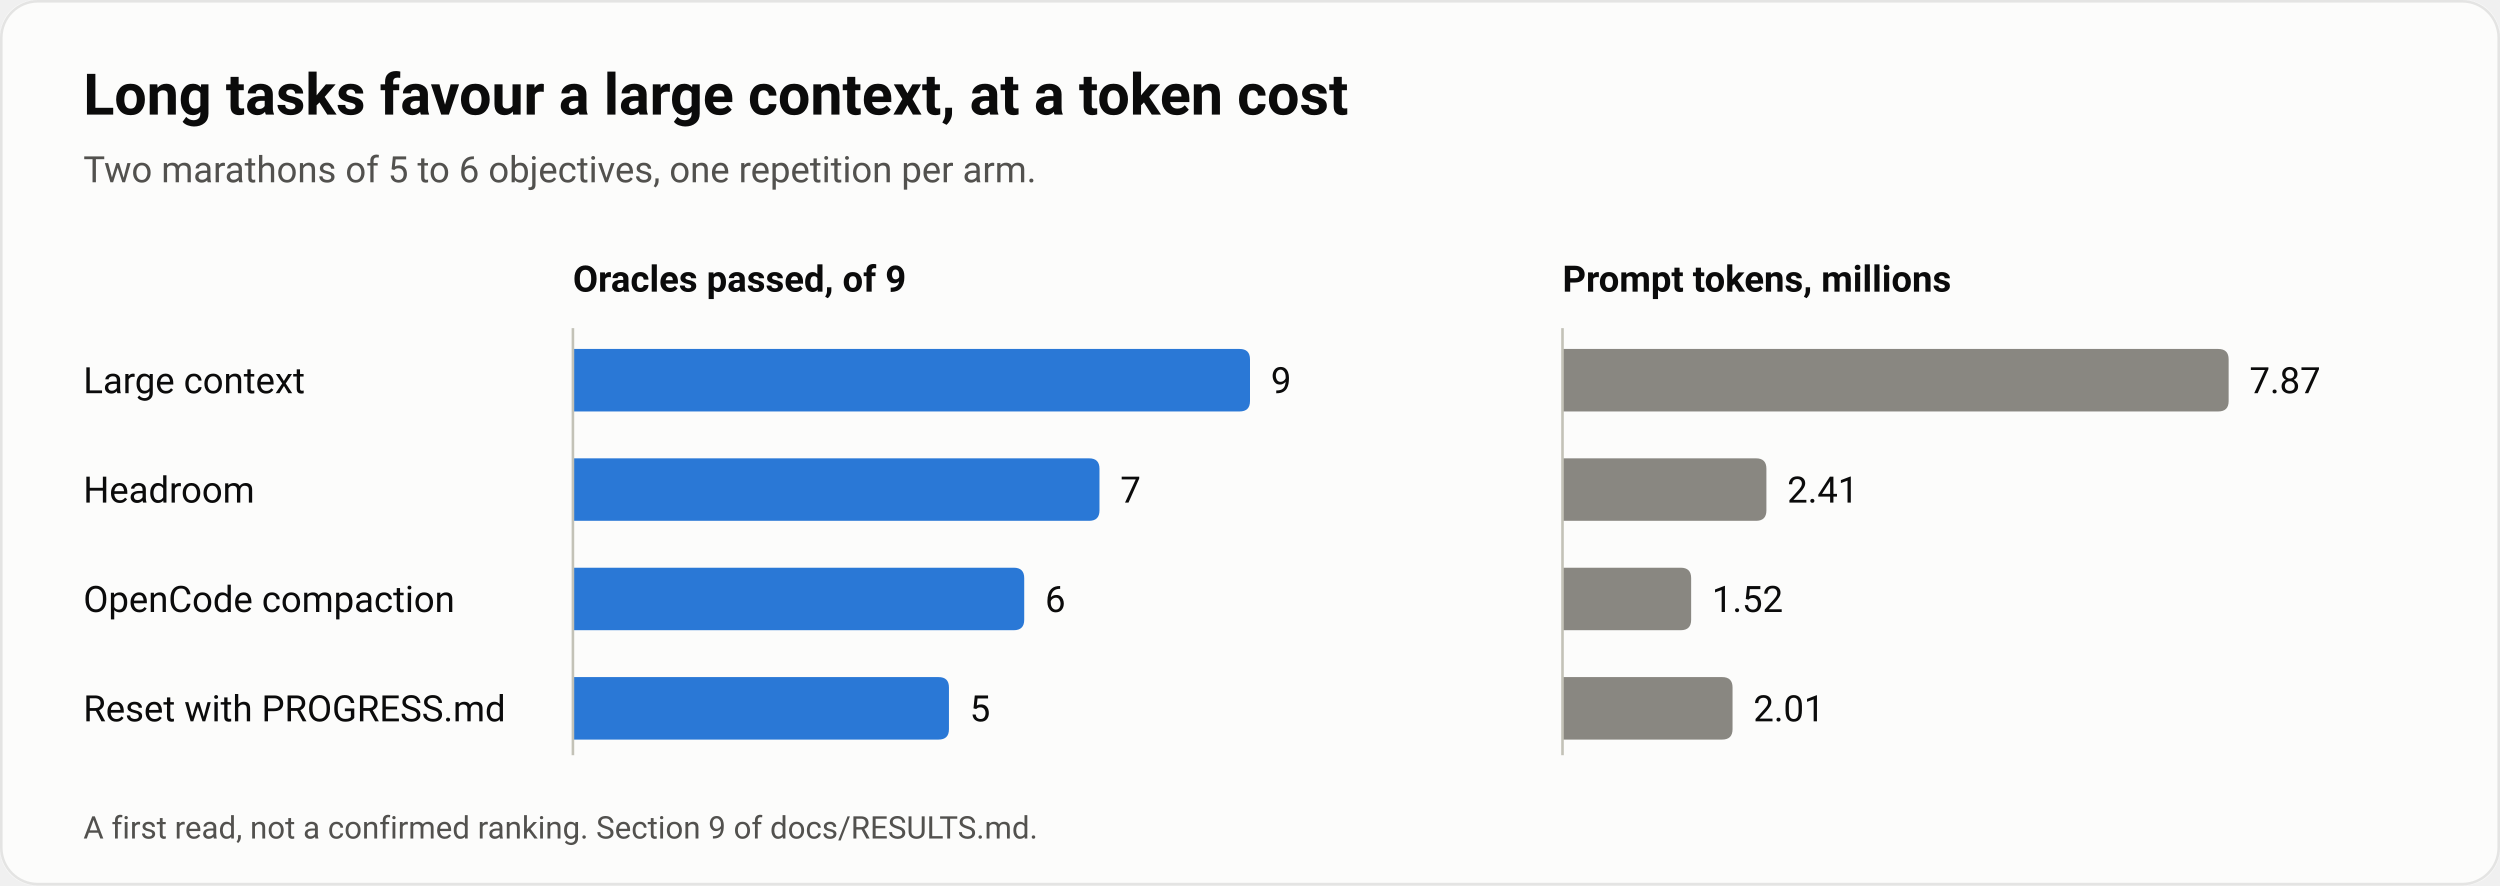
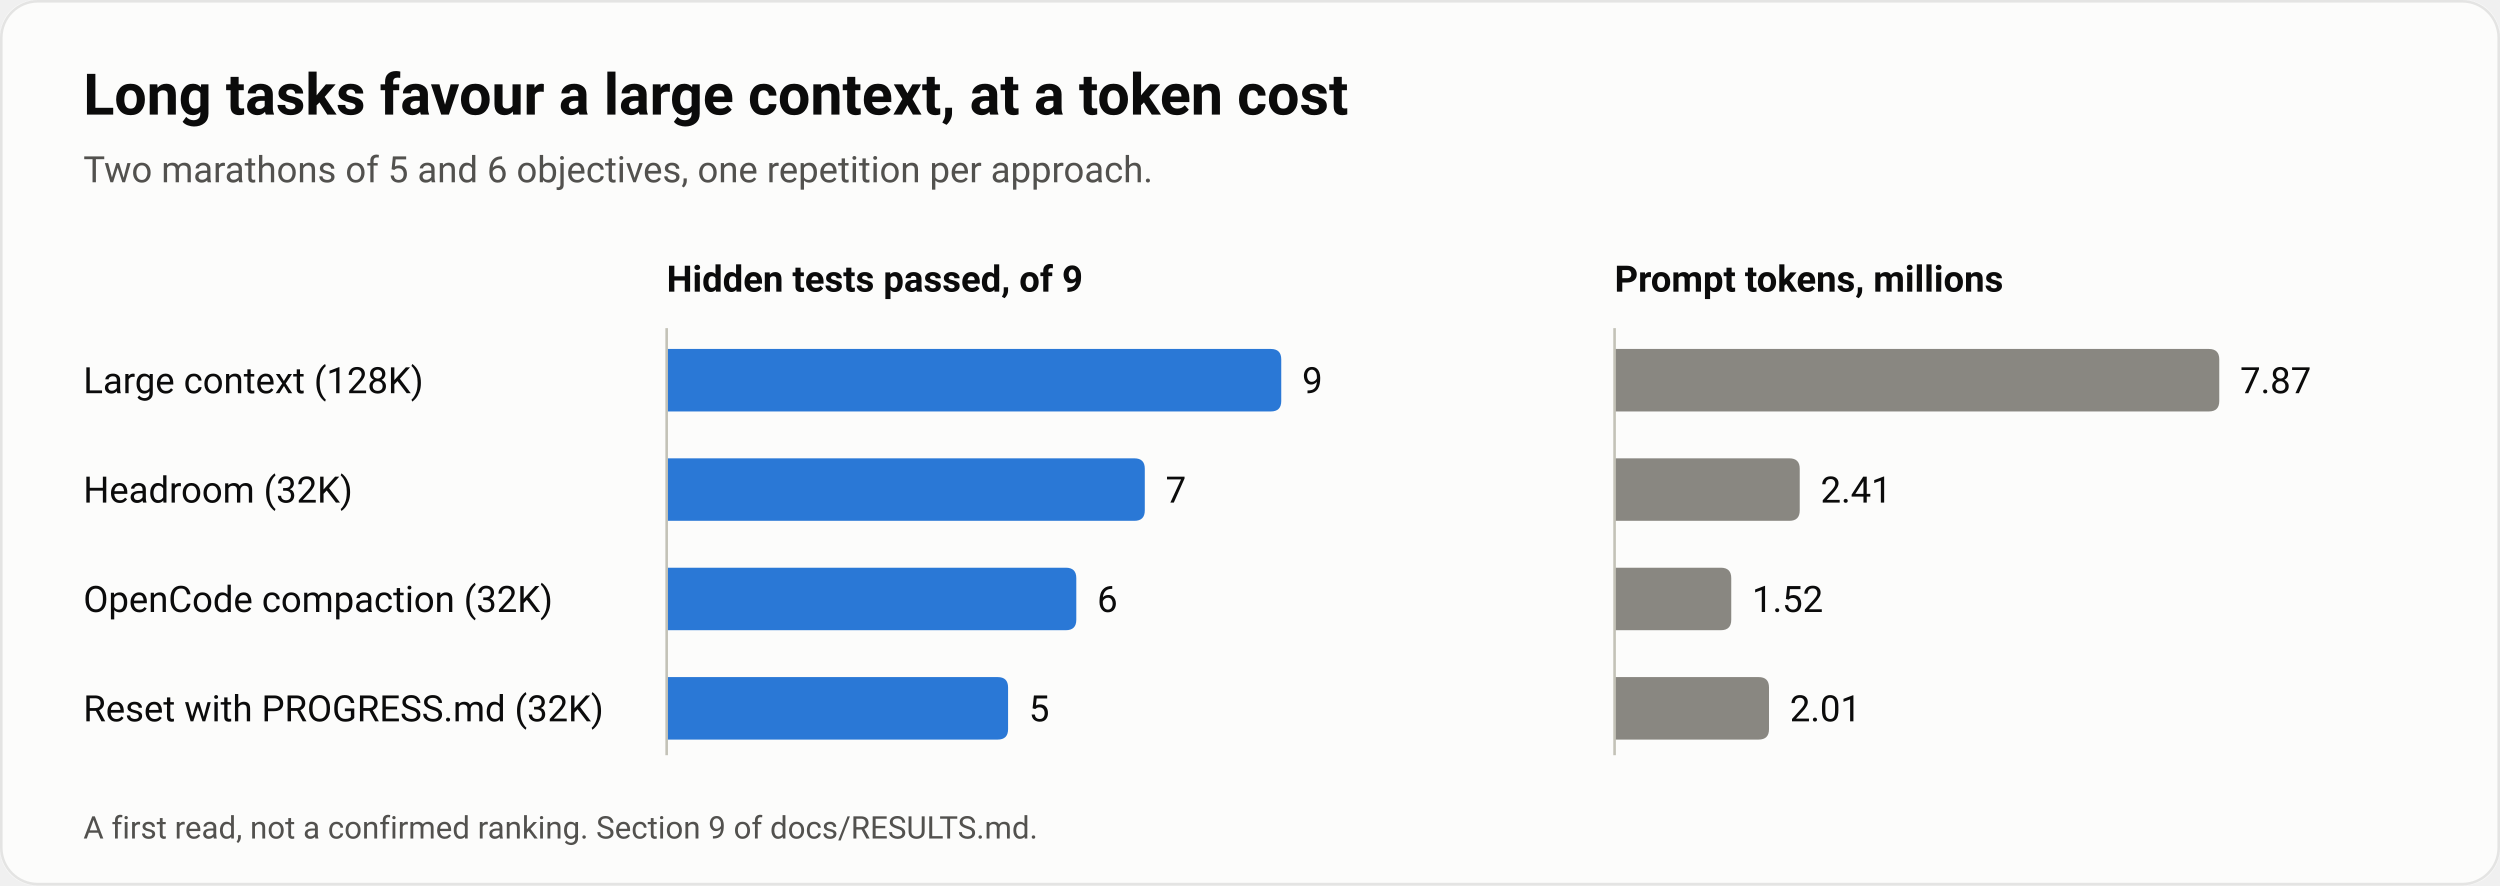
- <svg xmlns="http://www.w3.org/2000/svg" viewBox="0 0 960 340" width="960" height="340" role="img" aria-label="Long tasks favour a large context, at a token cost. Two marathons of 5 to 6 objectives, one repetition per arm.">
+ <svg xmlns="http://www.w3.org/2000/svg" viewBox="0 0 960 340" width="960" height="340" role="img" aria-label="Long tasks favour a large context, at a token cost. Two marathons of 5 and 6 objectives, one repetition per approach.">
  <style>
text{font-family:system-ui,-apple-system,"Segoe UI",Roboto,Helvetica,Arial,sans-serif;fill:#0b0b0b;font-size:14px}
.bg{fill:#fcfcfb}.edge{fill:none;stroke:#0b0b0b;stroke-opacity:.1}
.card{fill:#f9f9f7;stroke:#c3c2b7}
.title{font-size:22px;font-weight:600}.hero{font-size:36px;font-weight:600}.big{font-size:30px;font-weight:600}
.val{font-size:20px;font-weight:600}.strong{font-weight:600}.sub,.sub tspan{fill:#52514e}.mute{fill:#898781;font-size:12px}.foot{fill:#52514e;font-size:12px}
.tick{fill:#898781;font-size:12px;font-variant-numeric:tabular-nums}.num{font-variant-numeric:tabular-nums}
.inv{fill:#fff;font-size:12px;font-weight:600}
.blue{fill:#2a78d6}.orange{fill:#eb6834}.gray{fill:#898781}.empty{fill:#f0efec}.band{fill:#2a78d6;fill-opacity:.1}
.ring{stroke:#fcfcfb;stroke-width:2}
.grid{stroke:#e1e0d9}.axis{stroke:#c3c2b7}.link{stroke:#898781;stroke-width:2;stroke-linecap:round}
.arrow{stroke:#52514e;stroke-width:1.5;fill:none}.head{fill:#52514e}.check{stroke:#fff;stroke-width:2;fill:none;stroke-linecap:round;stroke-linejoin:round}
@media (prefers-color-scheme:dark){
text{fill:#f0efec}
.bg{fill:#1a1a19}.edge{stroke:#fff}
.card{fill:#0d0d0d;stroke:#383835}
.sub,.sub tspan,.foot{fill:#c3c2b7}
.blue{fill:#3987e5}.orange{fill:#d95926}.empty{fill:#383835}.band{fill:#3987e5}
.ring{stroke:#1a1a19}
.grid{stroke:#2c2c2a}.axis{stroke:#383835}
.arrow{stroke:#c3c2b7}.head{fill:#c3c2b7}
.inv{fill:#fff}.mute,.tick{fill:#898781}
}
</style>
  <rect class="bg" width="960" height="340" rx="14" />
  <rect class="edge" x=".5" y=".5" width="959" height="339" rx="14" />
  <text x="32.0" y="44.0" class="title">Long tasks favour a large context, at a token cost</text>
-   <text x="32.0" y="70.0" class="sub">Two marathons of 5 to 6 objectives, one repetition per arm.</text>
-   <text x="220.0" y="112.0" class="strong">Oracles passed, of 9</text>
-   <text x="600.0" y="112.0" class="strong">Prompt tokens, millions</text>
-   <text x="32.0" y="151.0">Large context</text>
-   <path class="blue" d="M220.0 134.0H476.0Q480.0 134.0 480.0 138.0V154.0Q480.0 158.0 476.0 158.0H220.0Z" />
-   <text x="488.0" y="151.0" class="num">9</text>
-   <path class="gray" d="M600.0 134.0H851.8Q855.8 134.0 855.8 138.0V154.0Q855.8 158.0 851.8 158.0H600.0Z" />
-   <text x="863.8" y="151.0" class="num">7.87</text>
-   <text x="32.0" y="193.0">Headroom</text>
-   <path class="blue" d="M220.0 176.0H418.2Q422.2 176.0 422.2 180.0V196.0Q422.2 200.0 418.2 200.0H220.0Z" />
-   <text x="430.2" y="193.0" class="num">7</text>
-   <path class="gray" d="M600.0 176.0H674.3Q678.3 176.0 678.3 180.0V196.0Q678.3 200.0 674.3 200.0H600.0Z" />
-   <text x="686.3" y="193.0" class="num">2.41</text>
-   <text x="32.0" y="235.0">OpenCode compaction</text>
-   <path class="blue" d="M220.0 218.0H389.3Q393.3 218.0 393.3 222.0V238.0Q393.3 242.0 389.3 242.0H220.0Z" />
-   <text x="401.3" y="235.0" class="num">6</text>
-   <path class="gray" d="M600.0 218.0H645.4Q649.4 218.0 649.4 222.0V238.0Q649.4 242.0 645.4 242.0H600.0Z" />
-   <text x="657.4" y="235.0" class="num">1.52</text>
-   <text x="32.0" y="277.0">Reset with PROGRESS.md</text>
-   <path class="blue" d="M220.0 260.0H360.4Q364.4 260.0 364.4 264.0V280.0Q364.4 284.0 360.4 284.0H220.0Z" />
-   <text x="372.4" y="277.0" class="num">5</text>
-   <path class="gray" d="M600.0 260.0H661.3Q665.3 260.0 665.3 264.0V280.0Q665.3 284.0 661.3 284.0H600.0Z" />
-   <text x="673.3" y="277.0" class="num">2.01</text>
-   <line x1="220.0" y1="126.0" x2="220.0" y2="290.0" class="axis" />
-   <line x1="600.0" y1="126.0" x2="600.0" y2="290.0" class="axis" />
+   <text x="32.0" y="70.0" class="sub">Two marathons of 5 and 6 objectives, one repetition per approach.</text>
+   <text x="256.0" y="112.0" class="strong">Hidden tests passed, of 9</text>
+   <text x="620.0" y="112.0" class="strong">Prompt tokens, millions</text>
+   <text x="32.0" y="151.0">Large context (128K)</text>
+   <path class="blue" d="M256.0 134.0H488.0Q492.0 134.0 492.0 138.0V154.0Q492.0 158.0 488.0 158.0H256.0Z" />
+   <text x="500.0" y="151.0" class="num">9</text>
+   <path class="gray" d="M620.0 134.0H848.2Q852.2 134.0 852.2 138.0V154.0Q852.2 158.0 848.2 158.0H620.0Z" />
+   <text x="860.2" y="151.0" class="num">7.87</text>
+   <text x="32.0" y="193.0">Headroom (32K)</text>
+   <path class="blue" d="M256.0 176.0H435.6Q439.6 176.0 439.6 180.0V196.0Q439.6 200.0 435.6 200.0H256.0Z" />
+   <text x="447.6" y="193.0" class="num">7</text>
+   <path class="gray" d="M620.0 176.0H687.1Q691.1 176.0 691.1 180.0V196.0Q691.1 200.0 687.1 200.0H620.0Z" />
+   <text x="699.1" y="193.0" class="num">2.41</text>
+   <text x="32.0" y="235.0">OpenCode compaction (32K)</text>
+   <path class="blue" d="M256.0 218.0H409.3Q413.3 218.0 413.3 222.0V238.0Q413.3 242.0 409.3 242.0H256.0Z" />
+   <text x="421.3" y="235.0" class="num">6</text>
+   <path class="gray" d="M620.0 218.0H660.8Q664.8 218.0 664.8 222.0V238.0Q664.8 242.0 660.8 242.0H620.0Z" />
+   <text x="672.8" y="235.0" class="num">1.52</text>
+   <text x="32.0" y="277.0">Reset with PROGRESS.md (32K)</text>
+   <path class="blue" d="M256.0 260.0H383.1Q387.1 260.0 387.1 264.0V280.0Q387.1 284.0 383.1 284.0H256.0Z" />
+   <text x="395.1" y="277.0" class="num">5</text>
+   <path class="gray" d="M620.0 260.0H675.3Q679.3 260.0 679.3 264.0V280.0Q679.3 284.0 675.3 284.0H620.0Z" />
+   <text x="687.3" y="277.0" class="num">2.01</text>
+   <line x1="256.0" y1="126.0" x2="256.0" y2="290.0" class="axis" />
+   <line x1="620.0" y1="126.0" x2="620.0" y2="290.0" class="axis" />
  <text x="32.0" y="322.0" class="foot">A first read, not a confirmed ranking. Section 9 of docs/RESULTS.md.</text>
</svg>
